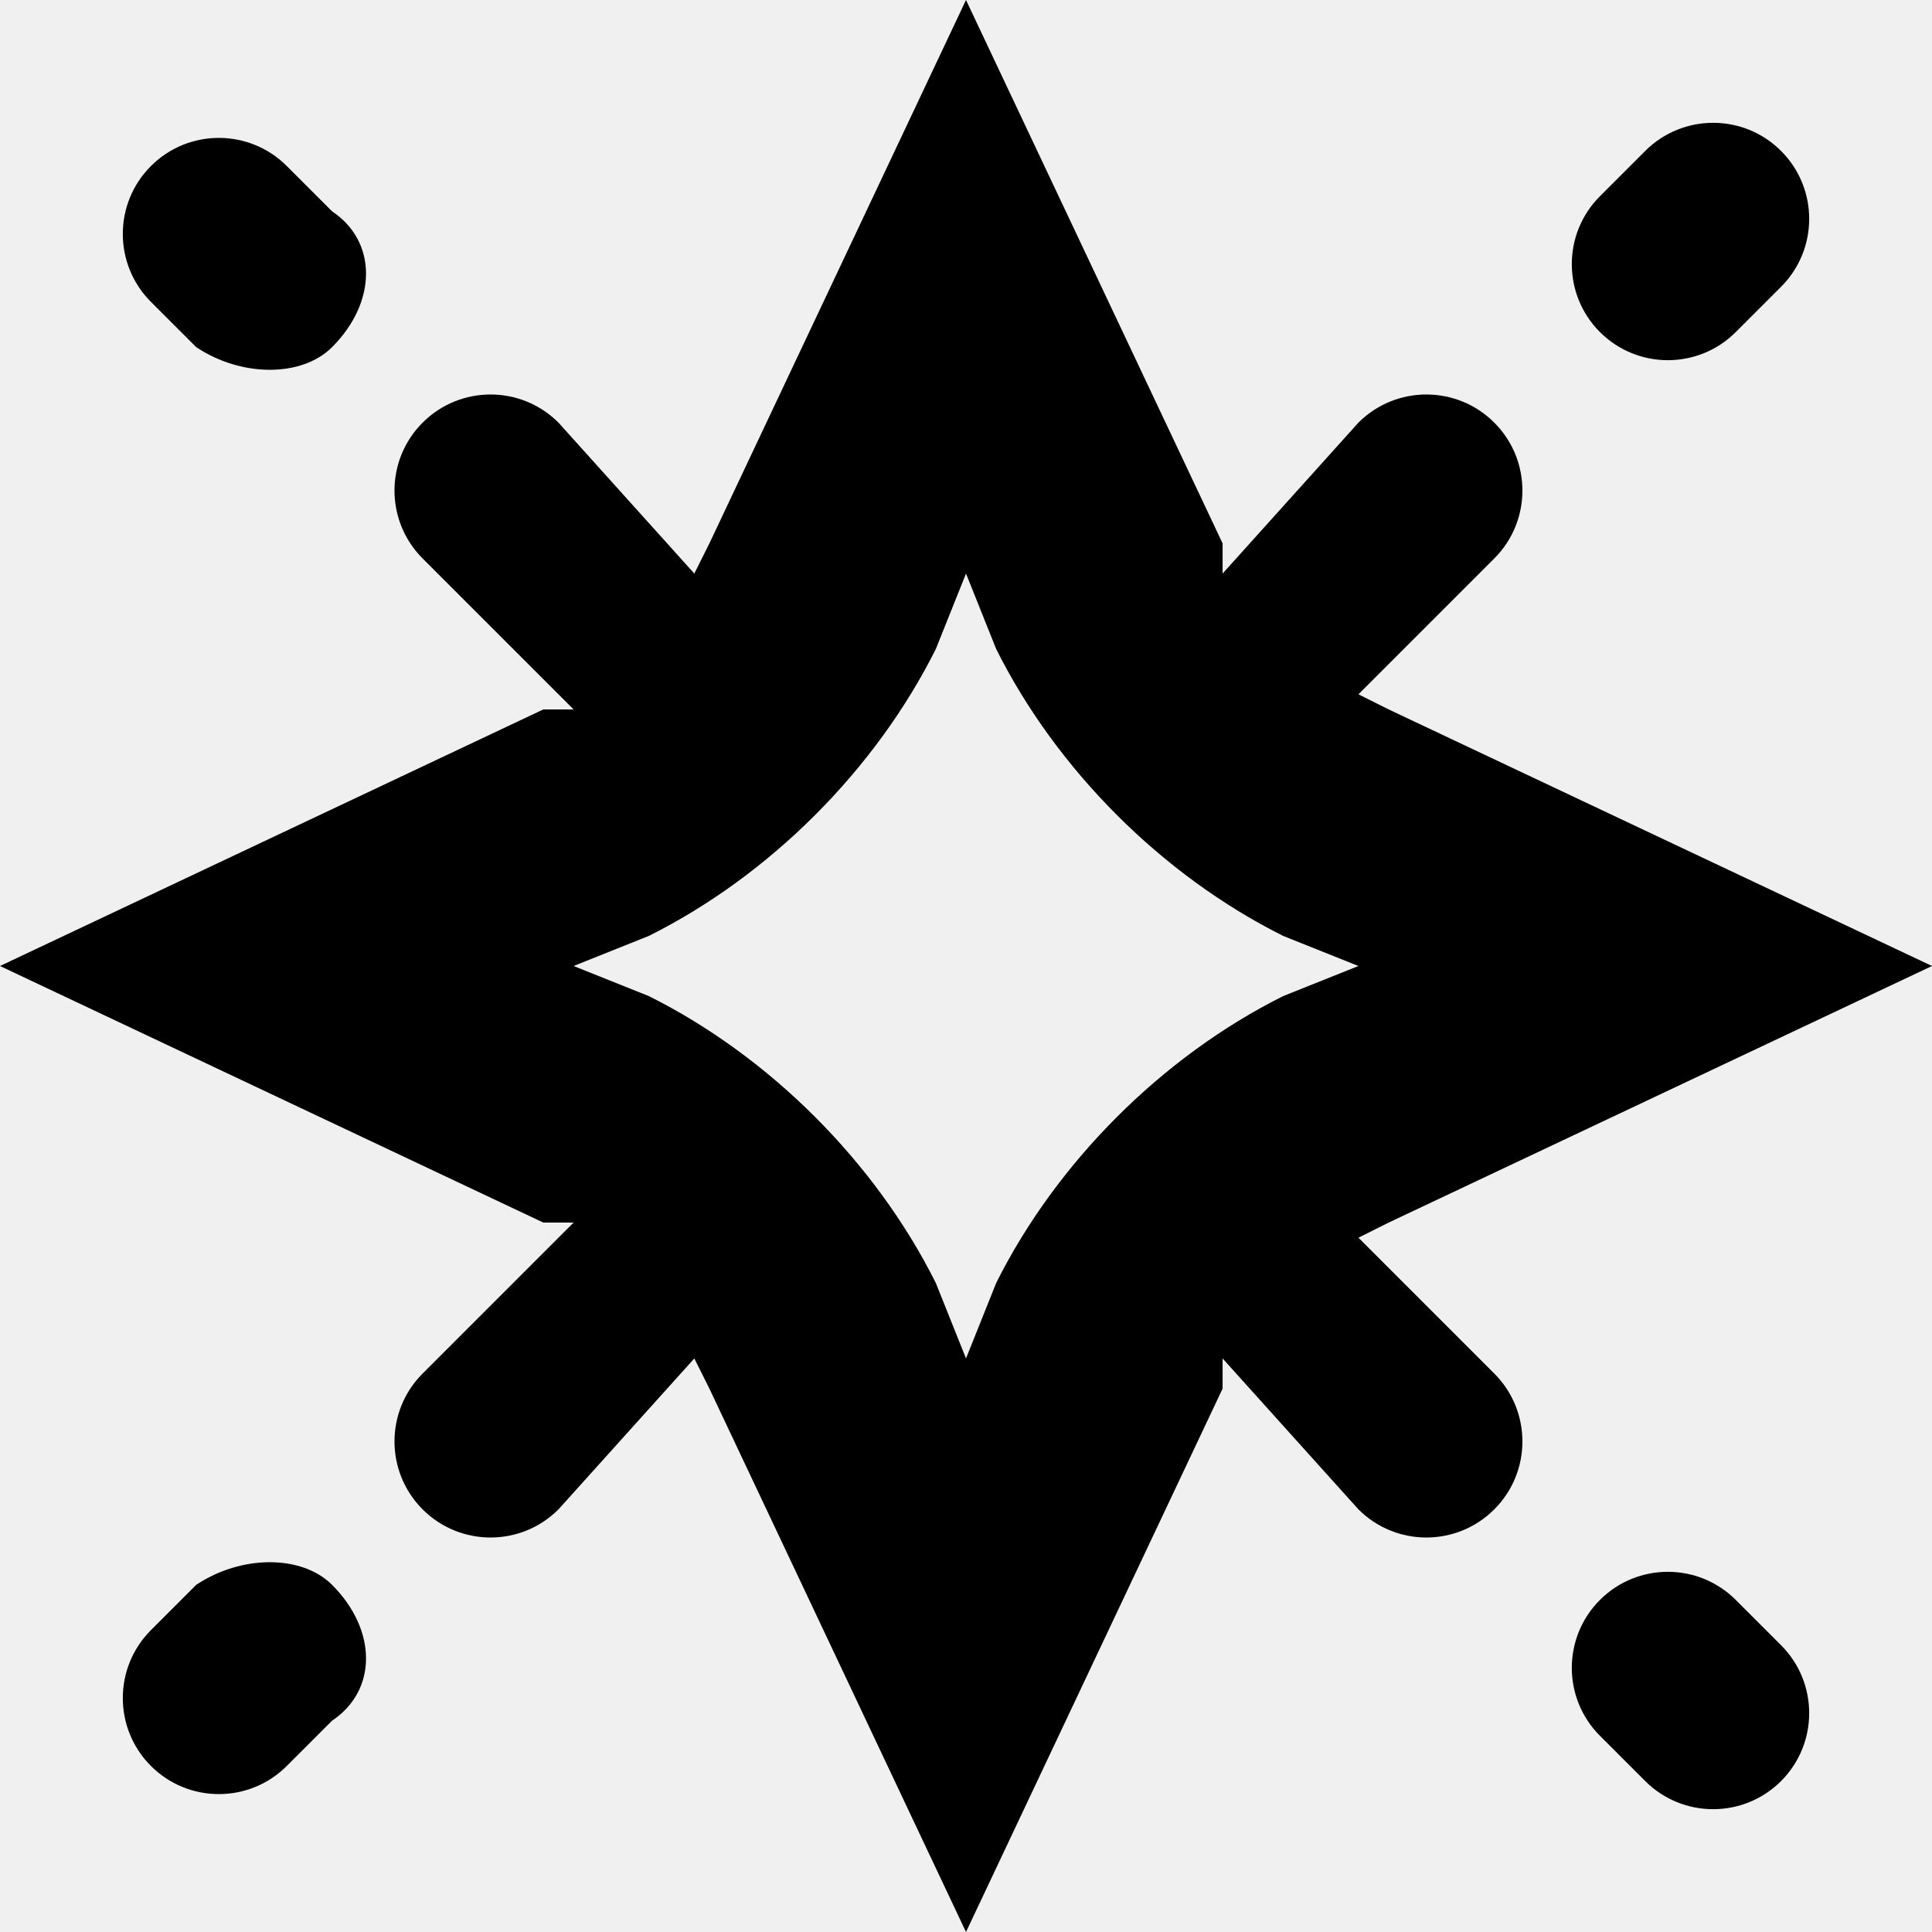
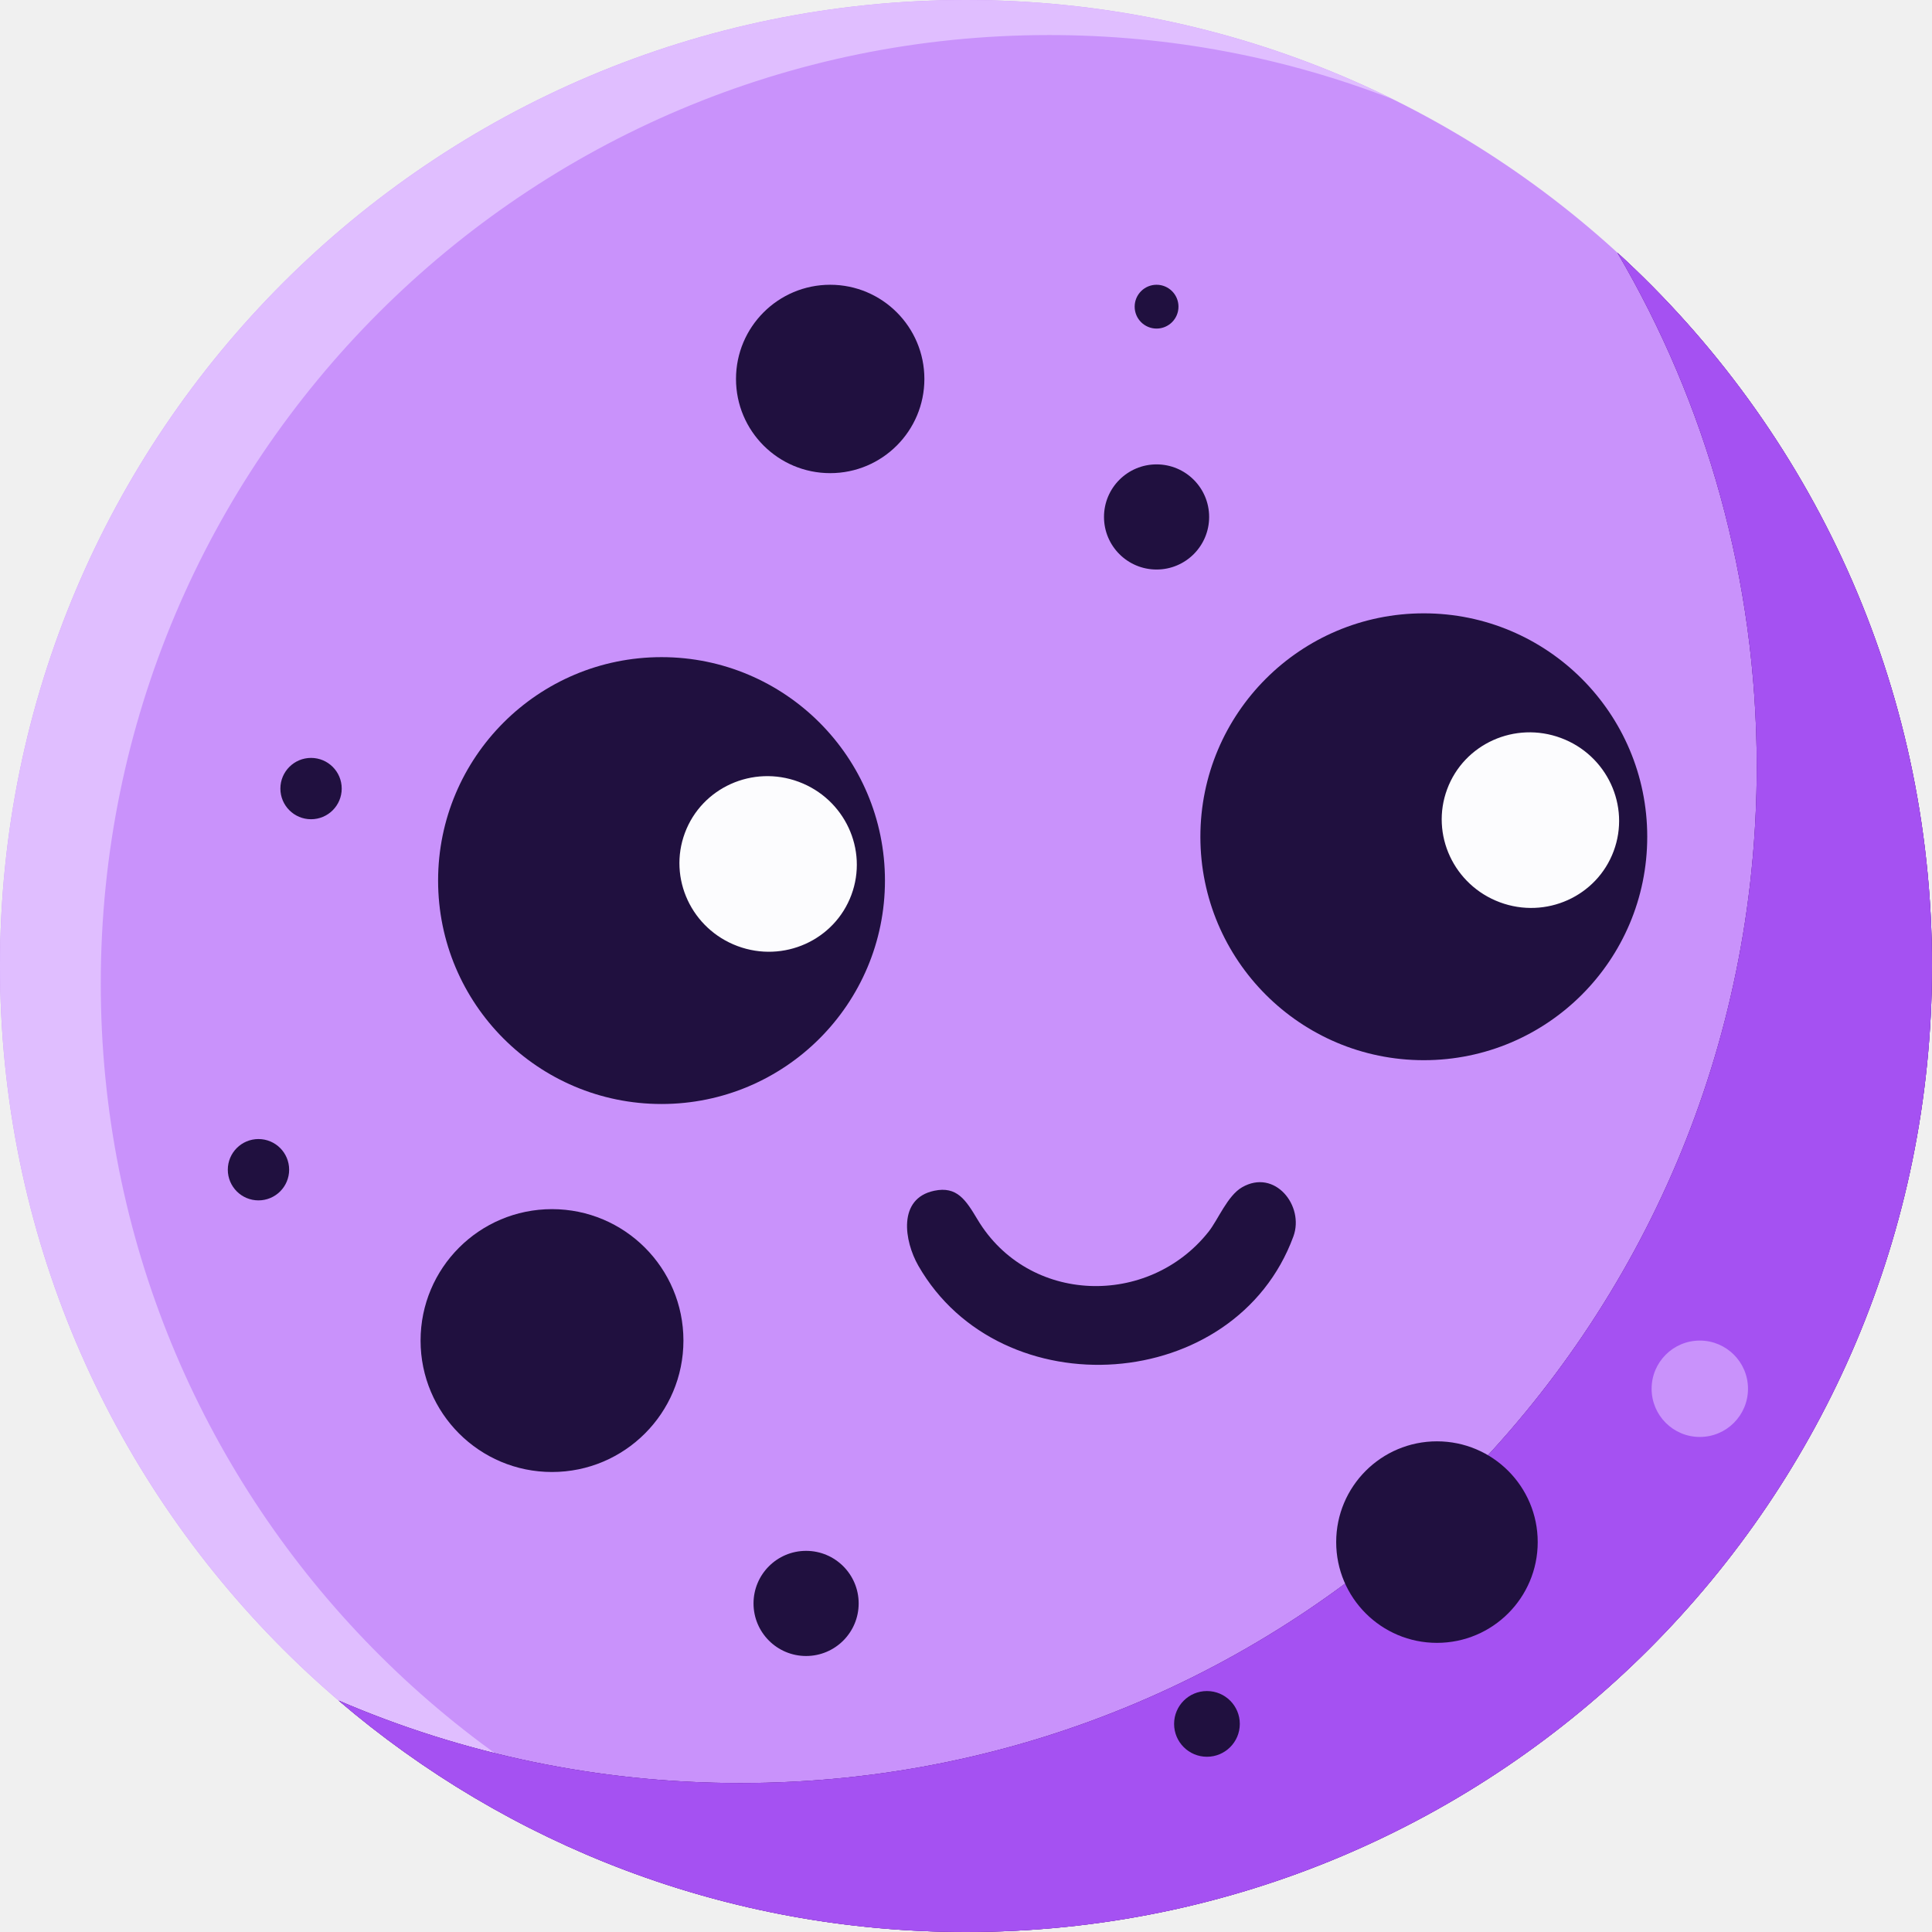
- <svg xmlns="http://www.w3.org/2000/svg" viewBox="0 0 128 128">
-   <path fill-rule="evenodd" d="M81 36 64 0 47 36l-1 2-9-10a6 6 0 0 0-9 9l10 10h-2L0 64l36 17h2L28 91a6 6 0 1 0 9 9l9-10 1 2 17 36 17-36v-2l9 10a6 6 0 1 0 9-9l-9-9 2-1 36-17-36-17-2-1 9-9a6 6 0 1 0-9-9l-9 10v-2Zm-17 2-2 5c-4 8-11 15-19 19l-5 2 5 2c8 4 15 11 19 19l2 5 2-5c4-8 11-15 19-19l5-2-5-2c-8-4-15-11-19-19l-2-5Z" clip-rule="evenodd" />
-   <path d="M118 19a6 6 0 0 0-9-9l-3 3a6 6 0 1 0 9 9l3-3Zm-96 4c-2 2-6 2-9 0l-3-3a6 6 0 1 1 9-9l3 3c3 2 3 6 0 9Zm0 82c-2-2-6-2-9 0l-3 3a6 6 0 1 0 9 9l3-3c3-2 3-6 0-9Zm96 4a6 6 0 0 1-9 9l-3-3a6 6 0 1 1 9-9l3 3Z" />
-   <style>path{fill:#000}@media (prefers-color-scheme:dark){path{fill:#fff}}</style>
+ <svg xmlns="http://www.w3.org/2000/svg" width="16" height="16" viewBox="0 0 441 441" fill="none">
+   <g clip-path="url(#clip0_18_385)">
+     <circle cx="220.5" cy="220.5" r="220.5" fill="#C992FB" />
+     <path d="M317.98 22.663C293.647 13.195 267.18 8 239.5 8C119.93 8 23 104.93 23 224.5C23 340.901 114.861 435.847 230.044 440.797C226.879 440.932 223.698 441 220.5 441C98.721 441 0 342.279 0 220.5C0 98.721 98.721 0 220.5 0C255.496 0 288.588 8.153 317.98 22.663Z" fill="#E0BEFF" />
+     <path d="M169 407C297.13 407 401 303.13 401 175C401 132.194 389.407 92.095 369.189 57.673C413.318 97.993 441 156.014 441 220.5C441 342.278 342.279 441 220.5 441C165.836 441 115.818 421.108 77.289 388.168C105.419 400.286 136.426 407 169 407Z" fill="#6A2F9E" />
+     <path d="M169 407C297.13 407 401 303.13 401 175C401 132.194 389.407 92.095 369.189 57.673C413.318 97.993 441 156.014 441 220.5C441 342.278 342.279 441 220.5 441C165.836 441 115.818 421.108 77.289 388.168C105.419 400.286 136.426 407 169 407Z" fill="#6A2F9E" />
+     <path d="M169 407C297.13 407 401 303.13 401 175C401 132.194 389.407 92.095 369.189 57.673C413.318 97.993 441 156.014 441 220.5C441 342.278 342.279 441 220.5 441C165.836 441 115.818 421.108 77.289 388.168C105.419 400.286 136.426 407 169 407Z" fill="#A551F2" />
+     <path d="M223.12 278.35C234.71 297.75 262.15 298.5 275.89 281.13C278.03 278.42 280.19 272.93 283.5 271.02C290.99 266.68 297.79 275.25 295.23 282.23C282 318.22 228.47 321.79 209.62 288.91C206.42 283.33 204.82 273.57 213.26 271.8C218.45 270.71 220.47 273.92 223.12 278.35Z" fill="#20103F" />
+     <path d="M376 191C376 219.167 353.167 242 325 242C296.833 242 274 219.167 274 191C274 162.833 296.833 140 325 140C353.167 140 376 162.833 376 191Z" fill="#20103F" />
+     <path d="M342.36 205.956C352.856 209.859 364.487 204.629 368.338 194.273C372.19 183.918 366.803 172.358 356.307 168.455C345.811 164.551 334.18 169.782 330.329 180.138C326.477 190.493 331.864 202.052 342.36 205.956Z" fill="#FCFCFE" />
+     <path d="M202 201C202 229.167 179.167 252 151 252C122.833 252 100 229.167 100 201C100 172.833 122.833 150 151 150C179.167 150 202 172.833 202 201Z" fill="#20103F" />
+     <path d="M168.36 215.956C178.856 219.859 190.487 214.629 194.338 204.273C198.19 193.918 192.803 182.358 182.307 178.455C171.811 174.551 160.18 179.782 156.329 190.138C152.477 200.493 157.864 212.052 168.36 215.956Z" fill="#FCFCFE" />
+     <circle cx="388" cy="317" r="11" fill="#C992FB" />
+     <circle cx="328" cy="352" r="23" fill="#20103F" />
+     <circle cx="275.5" cy="393.5" r="7.5" fill="#20103F" />
+     <circle cx="184" cy="366" r="12" fill="#20103F" />
+     <circle cx="126" cy="306" r="30" fill="#20103F" />
+     <circle cx="59" cy="267" r="7" fill="#20103F" />
+     <circle cx="71" cy="180" r="7" fill="#20103F" />
+     <circle cx="189.5" cy="86.5" r="21.5" fill="#20103F" />
+     <circle cx="264" cy="118" r="12" fill="#20103F" />
+     <circle cx="264" cy="70" r="5" fill="#20103F" />
+   </g>
+   <defs>
+     <clipPath id="clip0_18_385">
+       <rect width="441" height="441" fill="white" />
+     </clipPath>
+   </defs>
</svg>
